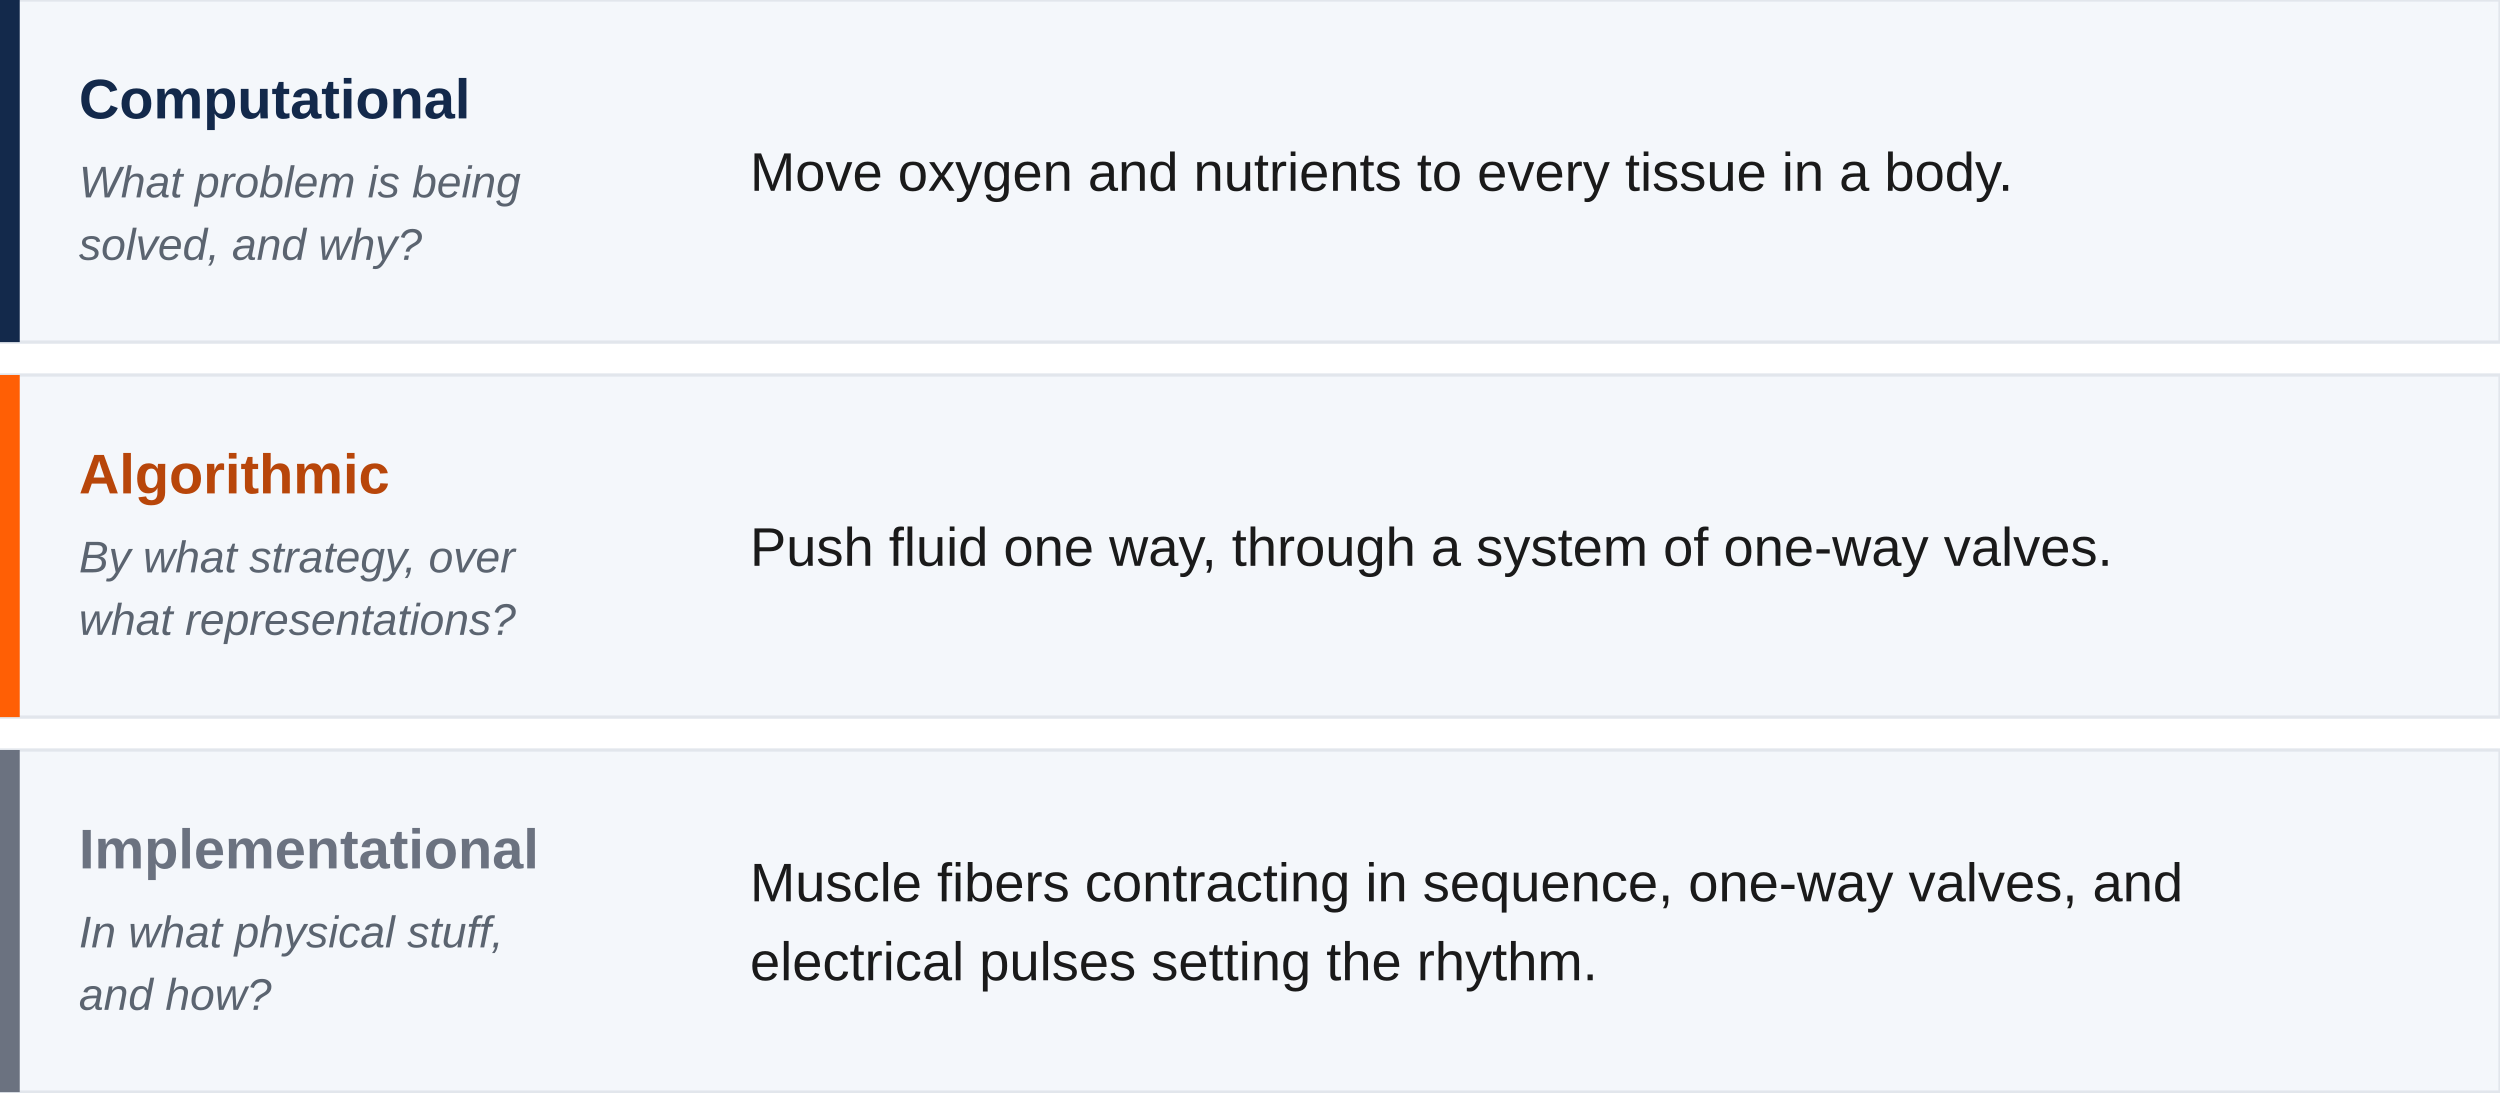
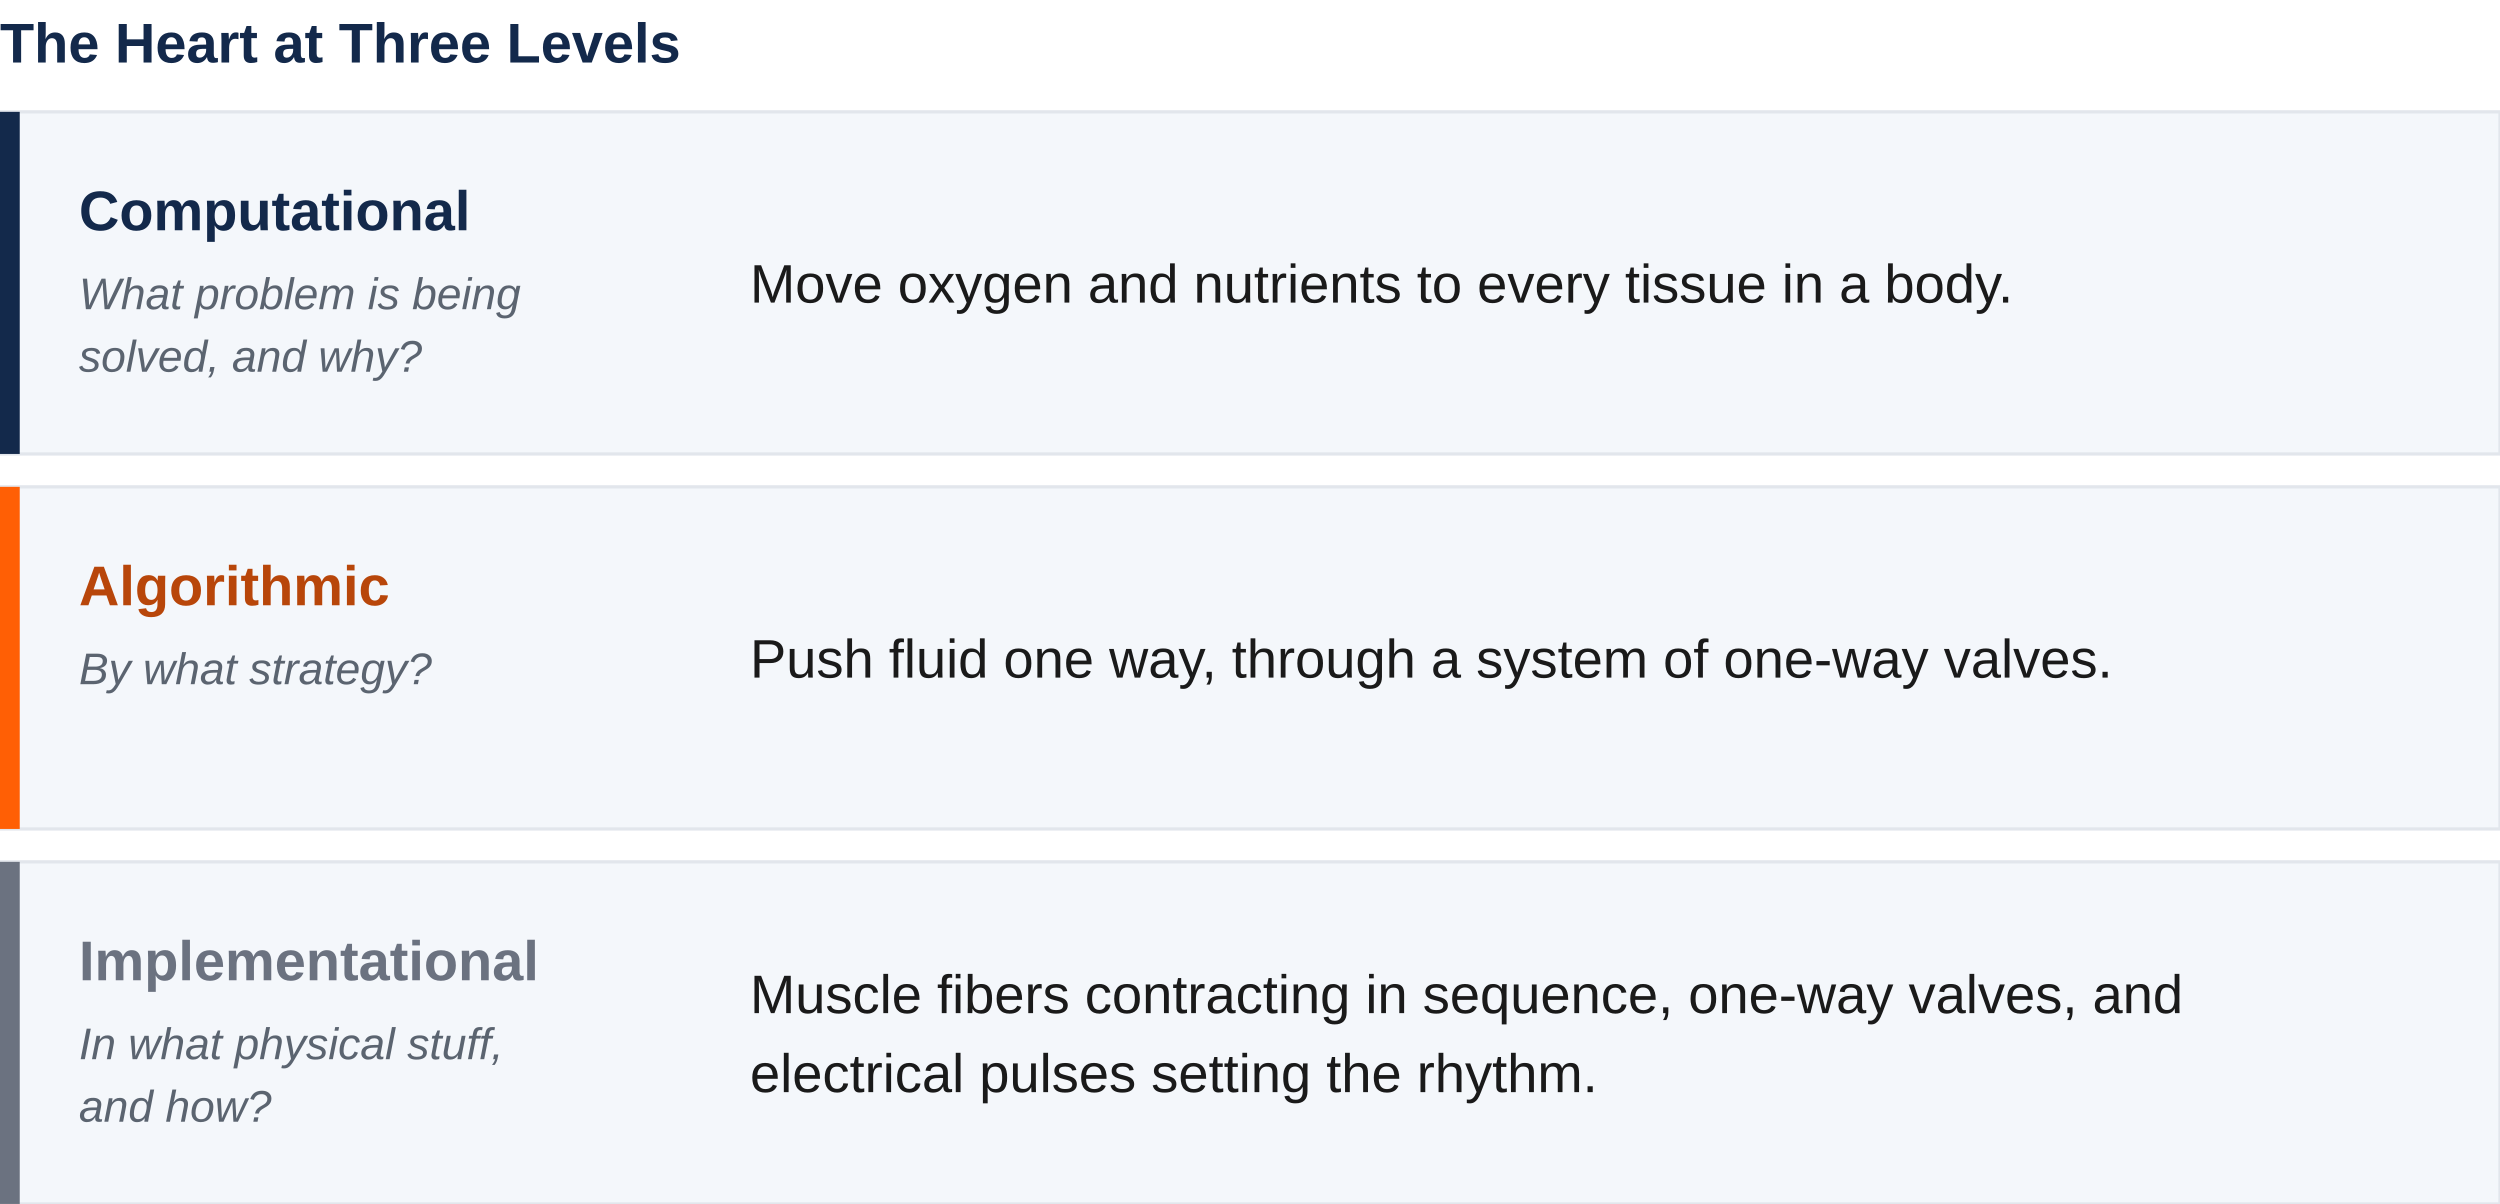
- <svg xmlns="http://www.w3.org/2000/svg" viewBox="0 0 760 332" width="760" height="332" font-family="Cambria, Calibri, Arial, sans-serif" role="img">
-   <rect x="0" y="0" width="760" height="104" fill="#f4f7fb" stroke="#e2e6ec" stroke-width="1" />
-   <rect x="0" y="0" width="6" height="104" fill="#13294B" />
-   <text x="24" y="36" font-size="17" font-weight="bold" fill="#13294B">Computational</text>
-   <text x="24" y="60" font-size="13.5" fill="#5b6470" font-style="italic">What problem is being</text>
-   <text x="24" y="79" font-size="13.5" fill="#5b6470" font-style="italic">solved, and why?</text>
-   <text x="228" y="58.0" font-size="16.5" fill="#1a1a1a">Move oxygen and nutrients to every tissue in a body.</text>
-   <rect x="0" y="114" width="760" height="104" fill="#f4f7fb" stroke="#e2e6ec" stroke-width="1" />
-   <rect x="0" y="114" width="6" height="104" fill="#FF5F05" />
-   <text x="24" y="150" font-size="17" font-weight="bold" fill="#b8460a">Algorithmic</text>
-   <text x="24" y="174" font-size="13.5" fill="#5b6470" font-style="italic">By what strategy, over</text>
-   <text x="24" y="193" font-size="13.5" fill="#5b6470" font-style="italic">what representations?</text>
-   <text x="228" y="172.0" font-size="16.5" fill="#1a1a1a">Push fluid one way, through a system of one-way valves.</text>
-   <rect x="0" y="228" width="760" height="104" fill="#f4f7fb" stroke="#e2e6ec" stroke-width="1" />
-   <rect x="0" y="228" width="6" height="104" fill="#6B7280" />
-   <text x="24" y="264" font-size="17" font-weight="bold" fill="#6B7280">Implementational</text>
-   <text x="24" y="288" font-size="13.5" fill="#5b6470" font-style="italic">In what physical stuff,</text>
-   <text x="24" y="307" font-size="13.5" fill="#5b6470" font-style="italic">and how?</text>
-   <text x="228" y="274.0" font-size="16.5" fill="#1a1a1a">Muscle fibers contracting in sequence, one-way valves, and</text>
-   <text x="228" y="298.0" font-size="16.5" fill="#1a1a1a">electrical pulses setting the rhythm.</text>
+ <svg xmlns="http://www.w3.org/2000/svg" viewBox="0 0 760 366" width="760" height="366" font-family="Cambria, Calibri, Arial, sans-serif" role="img">
+   <text x="0" y="19" font-size="17" font-weight="bold" fill="#13294B">The Heart at Three Levels</text>
+   <rect x="0" y="34" width="760" height="104" fill="#f4f7fb" stroke="#e2e6ec" stroke-width="1" />
+   <rect x="0" y="34" width="6" height="104" fill="#13294B" />
+   <text x="24" y="70" font-size="17" font-weight="bold" fill="#13294B">Computational</text>
+   <text x="24" y="94" font-size="13.5" fill="#5b6470" font-style="italic">What problem is being</text>
+   <text x="24" y="113" font-size="13.5" fill="#5b6470" font-style="italic">solved, and why?</text>
+   <text x="228" y="92.0" font-size="16.5" fill="#1a1a1a">Move oxygen and nutrients to every tissue in a body.</text>
+   <rect x="0" y="148" width="760" height="104" fill="#f4f7fb" stroke="#e2e6ec" stroke-width="1" />
+   <rect x="0" y="148" width="6" height="104" fill="#FF5F05" />
+   <text x="24" y="184" font-size="17" font-weight="bold" fill="#b8460a">Algorithmic</text>
+   <text x="24" y="208" font-size="13.5" fill="#5b6470" font-style="italic">By what strategy?</text>
+   <text x="228" y="206.0" font-size="16.5" fill="#1a1a1a">Push fluid one way, through a system of one-way valves.</text>
+   <rect x="0" y="262" width="760" height="104" fill="#f4f7fb" stroke="#e2e6ec" stroke-width="1" />
+   <rect x="0" y="262" width="6" height="104" fill="#6B7280" />
+   <text x="24" y="298" font-size="17" font-weight="bold" fill="#6B7280">Implementational</text>
+   <text x="24" y="322" font-size="13.5" fill="#5b6470" font-style="italic">In what physical stuff,</text>
+   <text x="24" y="341" font-size="13.5" fill="#5b6470" font-style="italic">and how?</text>
+   <text x="228" y="308.0" font-size="16.5" fill="#1a1a1a">Muscle fibers contracting in sequence, one-way valves, and</text>
+   <text x="228" y="332.0" font-size="16.5" fill="#1a1a1a">electrical pulses setting the rhythm.</text>
</svg>
